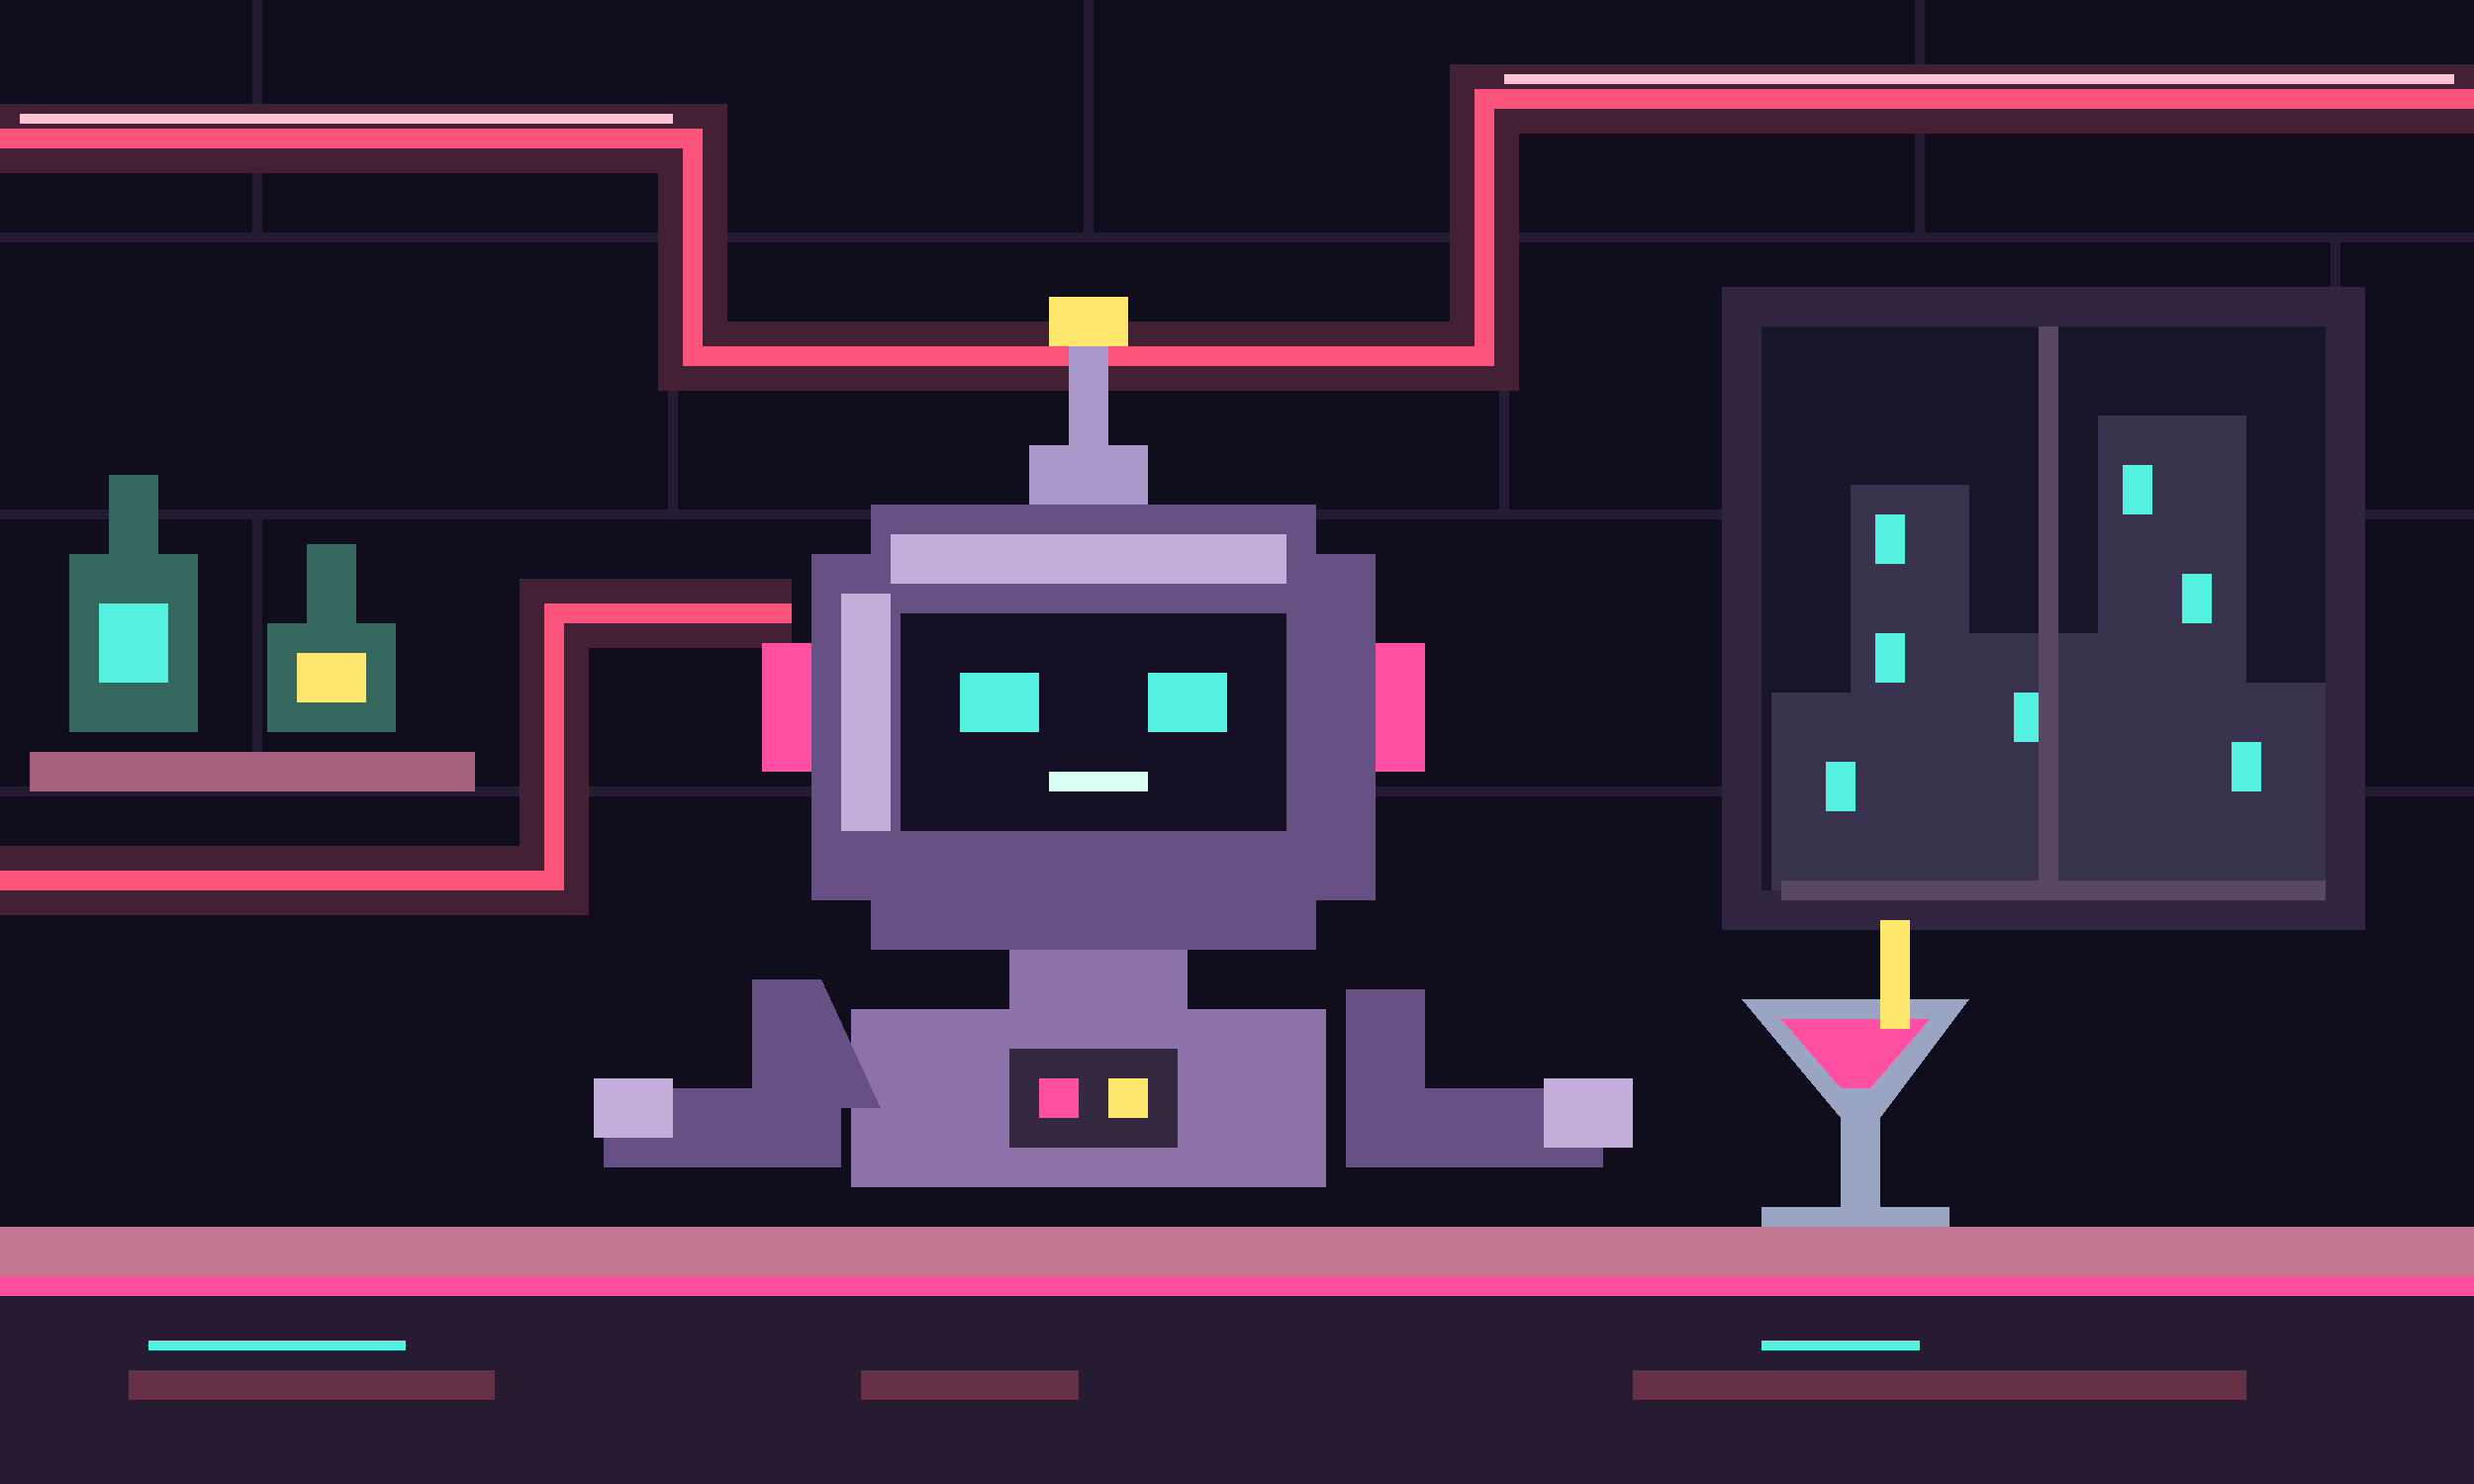
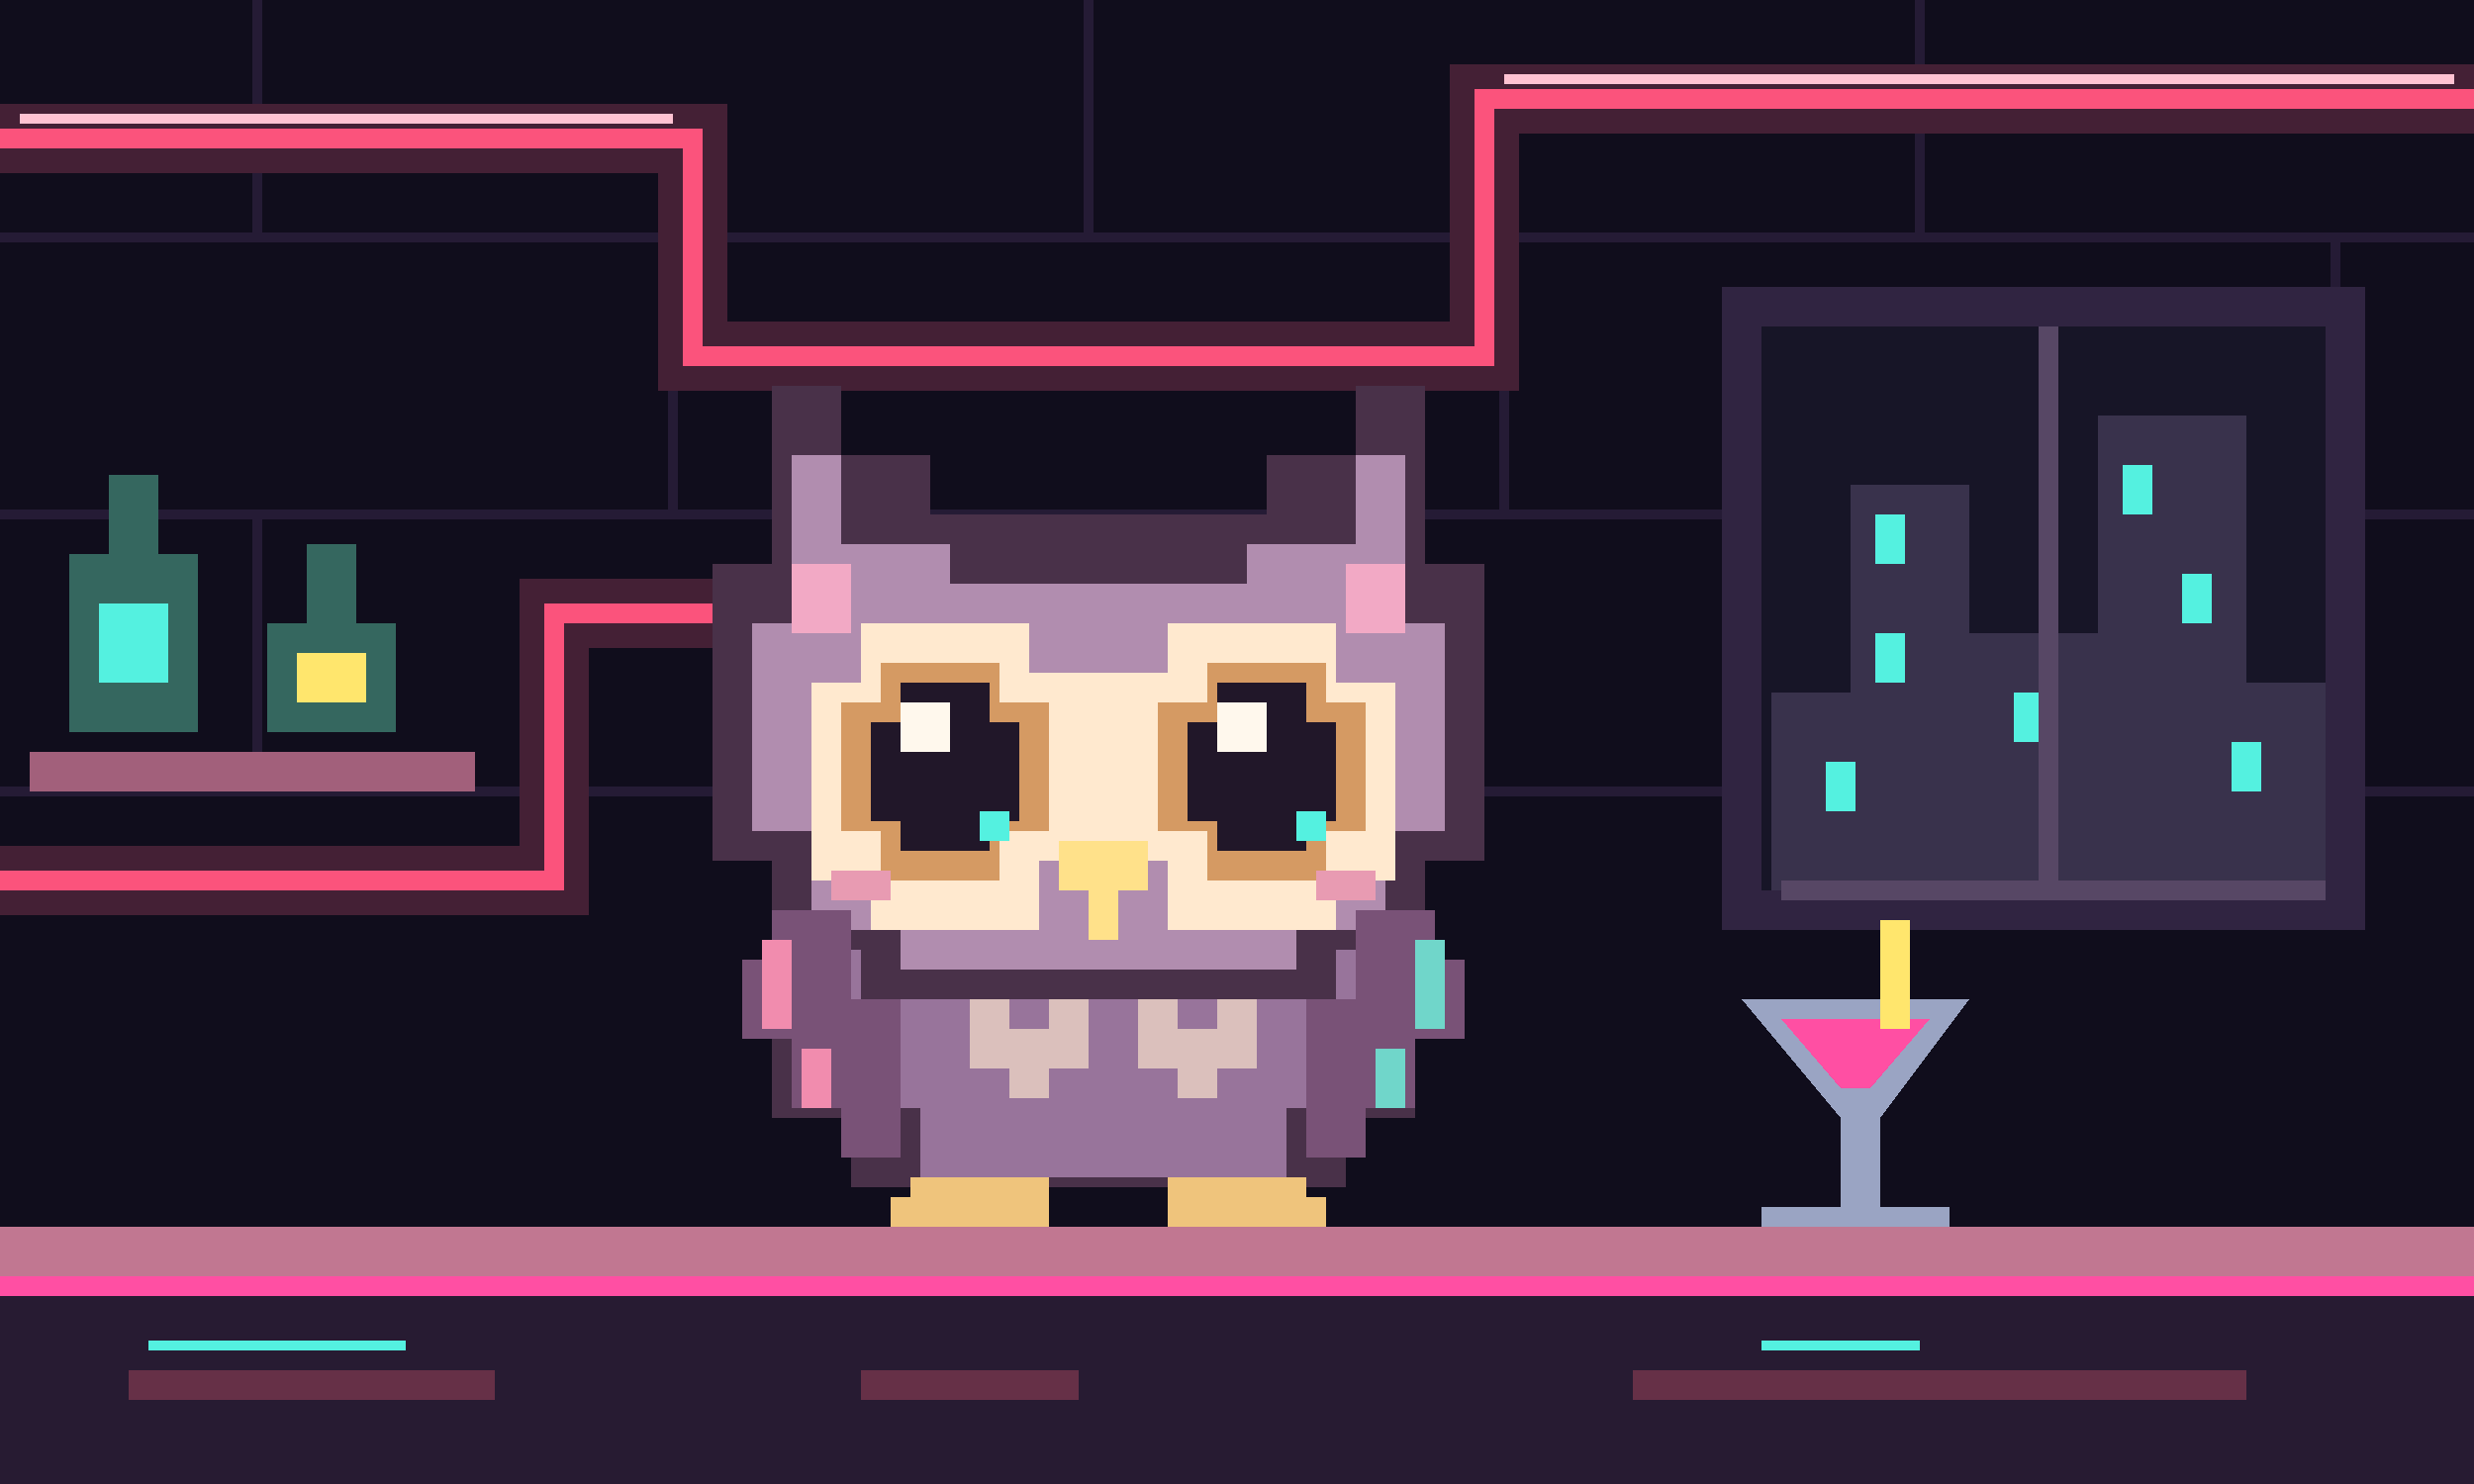
<svg xmlns="http://www.w3.org/2000/svg" viewBox="0 0 250 150" shape-rendering="crispEdges">
  <rect width="250" height="150" fill="#100d1c" />
  <path d="M0 24h250M0 52h250M0 80h250M26 0v24m42 0v28m42-52v24m42 0v28m42-52v24m42 0v28M26 52v28m84-28v28m84-28v28" stroke="#251b35" fill="none" />
  <path d="M0 14h70v22h80V10h100M0 89h56V62h24" stroke="#442035" stroke-width="7" fill="none" />
  <path d="M0 14h70v22h80V10h100M0 89h56V62h24" stroke="#fb537c" stroke-width="2" fill="none" />
  <path d="M2 12h66M152 8h96" stroke="#ffc2d2" stroke-width="1" />
  <rect x="174" y="29" width="65" height="65" fill="#302441" />
  <rect x="178" y="33" width="57" height="57" fill="#171527" />
  <path d="M179 70h8V49h12v15h13V42h15v27h8v21h-56z" fill="#39324c" />
  <path d="M191 52v5m0 7v5m25-22v5m6 6v5m-17 7v5m-19 2v5m41-7v5" stroke="#54f1e0" stroke-width="3" />
  <path d="M180 90h55M207 33v57" stroke="#574765" stroke-width="2" />
  <path d="M11 48h5v8h4v18H7V56h4zm20 7h5v8h4v11H27V63h4z" fill="#35675f" />
  <path d="M10 61h7v8h-7z" fill="#54f1e0" />
  <path d="M30 66h7v5h-7z" fill="#ffe66d" />
  <path d="M3 76h45v4H3z" fill="#a2607b" />
-   <path d="M104 45h4V34h4v11h4v7h-12z" fill="#a998c9" />
-   <rect x="106" y="30" width="8" height="5" fill="#ffe66d" />
-   <path d="M88 51h45v5h6v35h-6v5H88v-5h-6V56h6z" fill="#675184" />
-   <path d="M90 54h40v5H90zM85 60h5v24h-5z" fill="#c3aedc" />
-   <rect x="91" y="62" width="39" height="22" fill="#151025" />
-   <path d="M97 68h8v6h-8zm19 0h8v6h-8z" fill="#54f1e0" />
-   <path d="M106 78h10v2h-10z" fill="#d8fff2" />
-   <rect x="77" y="65" width="5" height="13" fill="#ff4fa3" />
-   <rect x="139" y="65" width="5" height="13" fill="#ff4fa3" />
-   <path d="M102 96h18v6h14v18H86v-18h16z" fill="#8d71a9" />
-   <rect x="102" y="106" width="17" height="10" fill="#342840" />
-   <rect x="105" y="109" width="4" height="4" fill="#ff4fa3" />
-   <rect x="112" y="109" width="4" height="4" fill="#ffe66d" />
-   <path d="M83 99h-7v11H61v8h24v-6h4M136 100h8v10h18v8h-26" fill="#675184" />
-   <path d="M60 109h8v6h-8zm96 0h9v7h-9z" fill="#c3aedc" />
+   <path d="M87 79h48v7h8v27h-7v7H86v-7h-8V86h9z" fill="#493149" />
+   <path d="M90 82h42v9h6v21h-8v7H93v-7h-8V91h5z" fill="#98749b" />
+   <path d="M78 39h7v7h9v6h34v-6h9v-7h7v18h6v30h-6v9h-9v5H87v-5h-9v-9h-6V57h6z" fill="#493149" />
+   <path d="M80 46h5v9h11v4h30v-4h11v-9h5v17h4v21h-6v10h-9v4H91v-4H82V84h-6V63h4z" fill="#b18daf" />
+   <path d="M80 57h6v7h-6zm56 0h6v7h-6z" fill="#f2a9c5" />
+   <path d="M87 63h17v5h7v19h-6v7H88v-5h-6V69h5zM118 63h17v6h6v20h-6v5h-17v-7h-7V68h7z" fill="#ffe9cf" />
+   <path d="M89 67h12v4h5v13h-5v5H89v-5h-4V71h4zM122 67h12v4h4v13h-4v5h-12v-5h-5V71h5z" fill="#d59a63" />
+   <path d="M91 69h9v4h3v10h-3v3h-9v-3h-3V73h3zM123 69h9v4h3v10h-3v3h-9v-3h-3V73h3z" fill="#211729" />
+   <path d="M91 71h5v5h-5zm32 0h5v5h-5z" fill="#fff8ed" />
+   <path d="M99 82h3v3h-3zm32 0h3v3h-3z" fill="#54f1e0" />
+   <path d="M107 85h9v5h-3v5h-3v-5h-3z" fill="#ffe18a" />
+   <path d="M84 88h6v3h-6zm49 0h6v3h-6z" fill="#e89bb2" />
+   <path d="M98 101h4v3h4v-3h4v7h-4v3h-4v-3h-4zm17 0h4v3h4v-3h4v7h-4v3h-4v-3h-4z" fill="#dbc0bc" />
+   <path d="M78 92h8v9h5v16h-6v-5h-5v-7h-5v-8h3z" fill="#795277" />
+   <path d="M137 92h8v5h3v8h-5v7h-5v5h-6v-16h5z" fill="#795277" />
+   <path d="M77 95h3v9h-3zm4 11h3v6h-3z" fill="#f18cae" />
+   <path d="M143 95h3v9h-3zm-4 11h3v6h-3z" fill="#70d6ca" />
+   <path d="M92 119h14v5H90v-3h2zm26 0h14v2h2v3h-16z" fill="#efc47c" />
  <path d="M176 101h23l-9 12v9h7v3h-19v-3h8v-9z" fill="#9aa4c3" />
  <path d="M180 103h15l-6 7h-3z" fill="#ff4fa3" />
  <path d="M190 93h3v11h-3" fill="#ffe66d" />
  <rect x="0" y="124" width="250" height="5" fill="#c17791" />
  <rect x="0" y="129" width="250" height="21" fill="#271b32" />
  <rect x="0" y="129" width="250" height="2" fill="#ff4fa3" />
  <path d="M13 140h37m37 0h22m56 0h62" stroke="#663047" stroke-width="3" />
  <path d="M15 136h26m137 0h16" stroke="#54f1e0" stroke-width="1" />
</svg>
